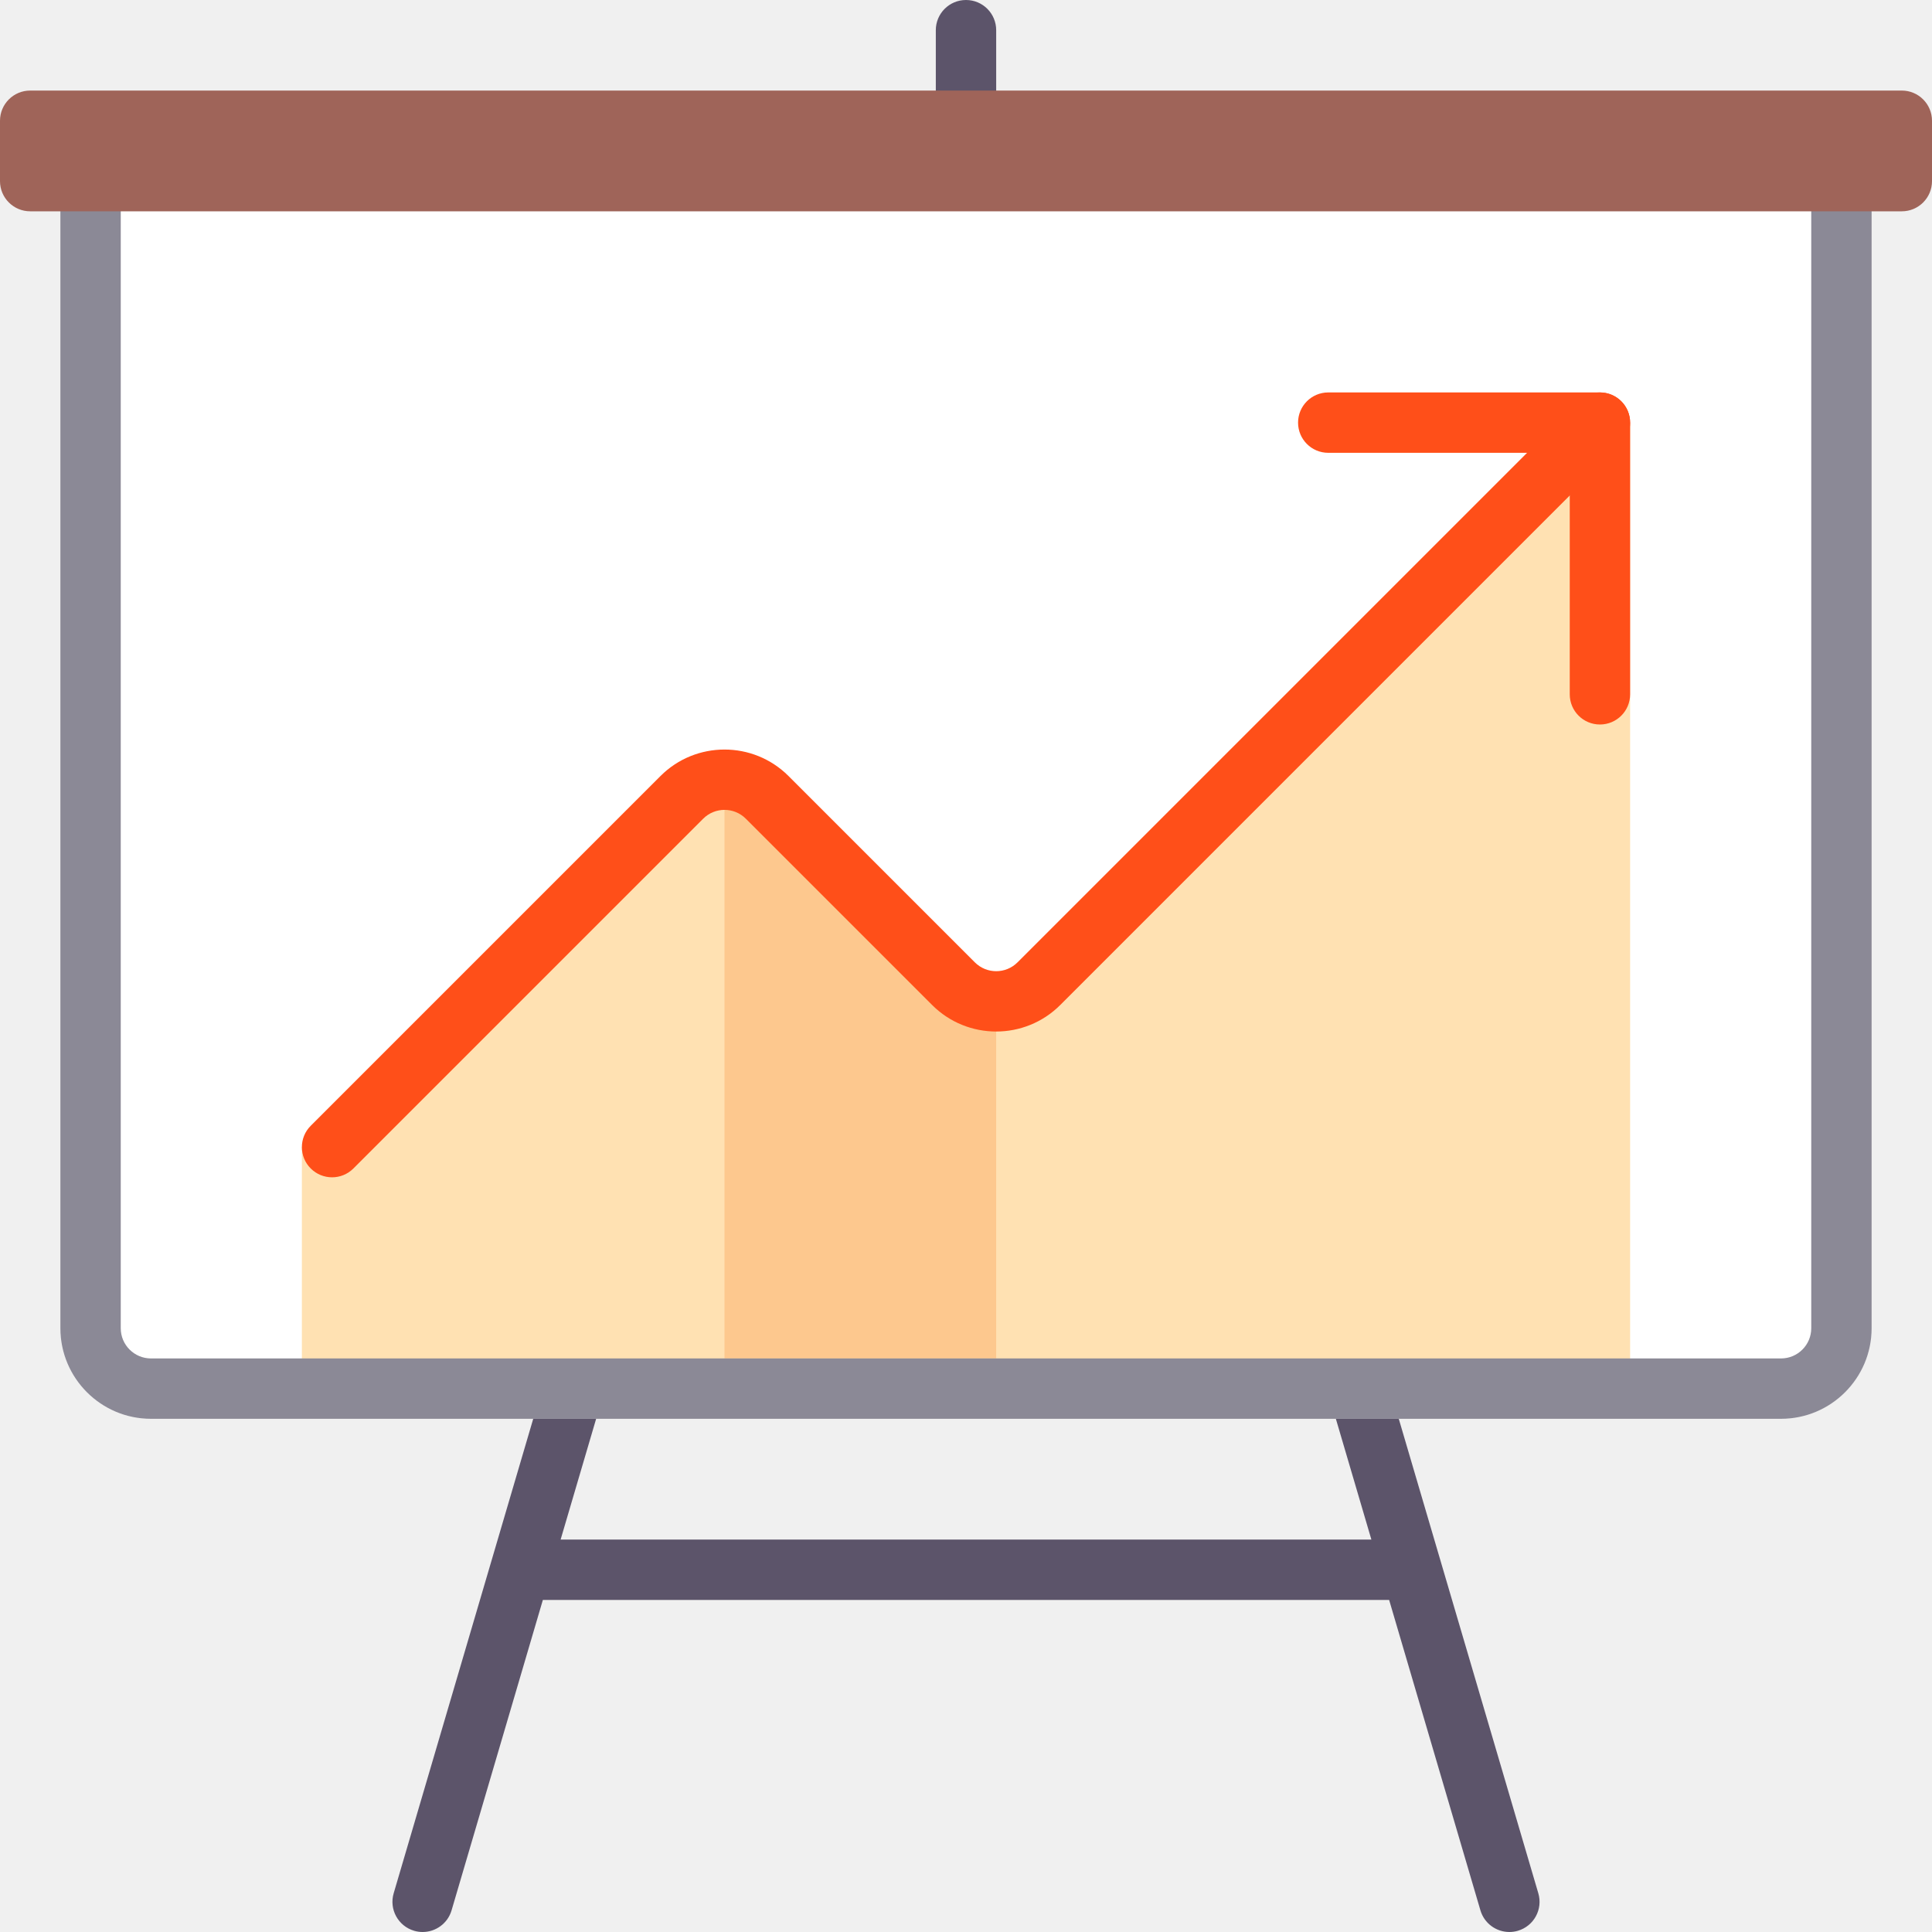
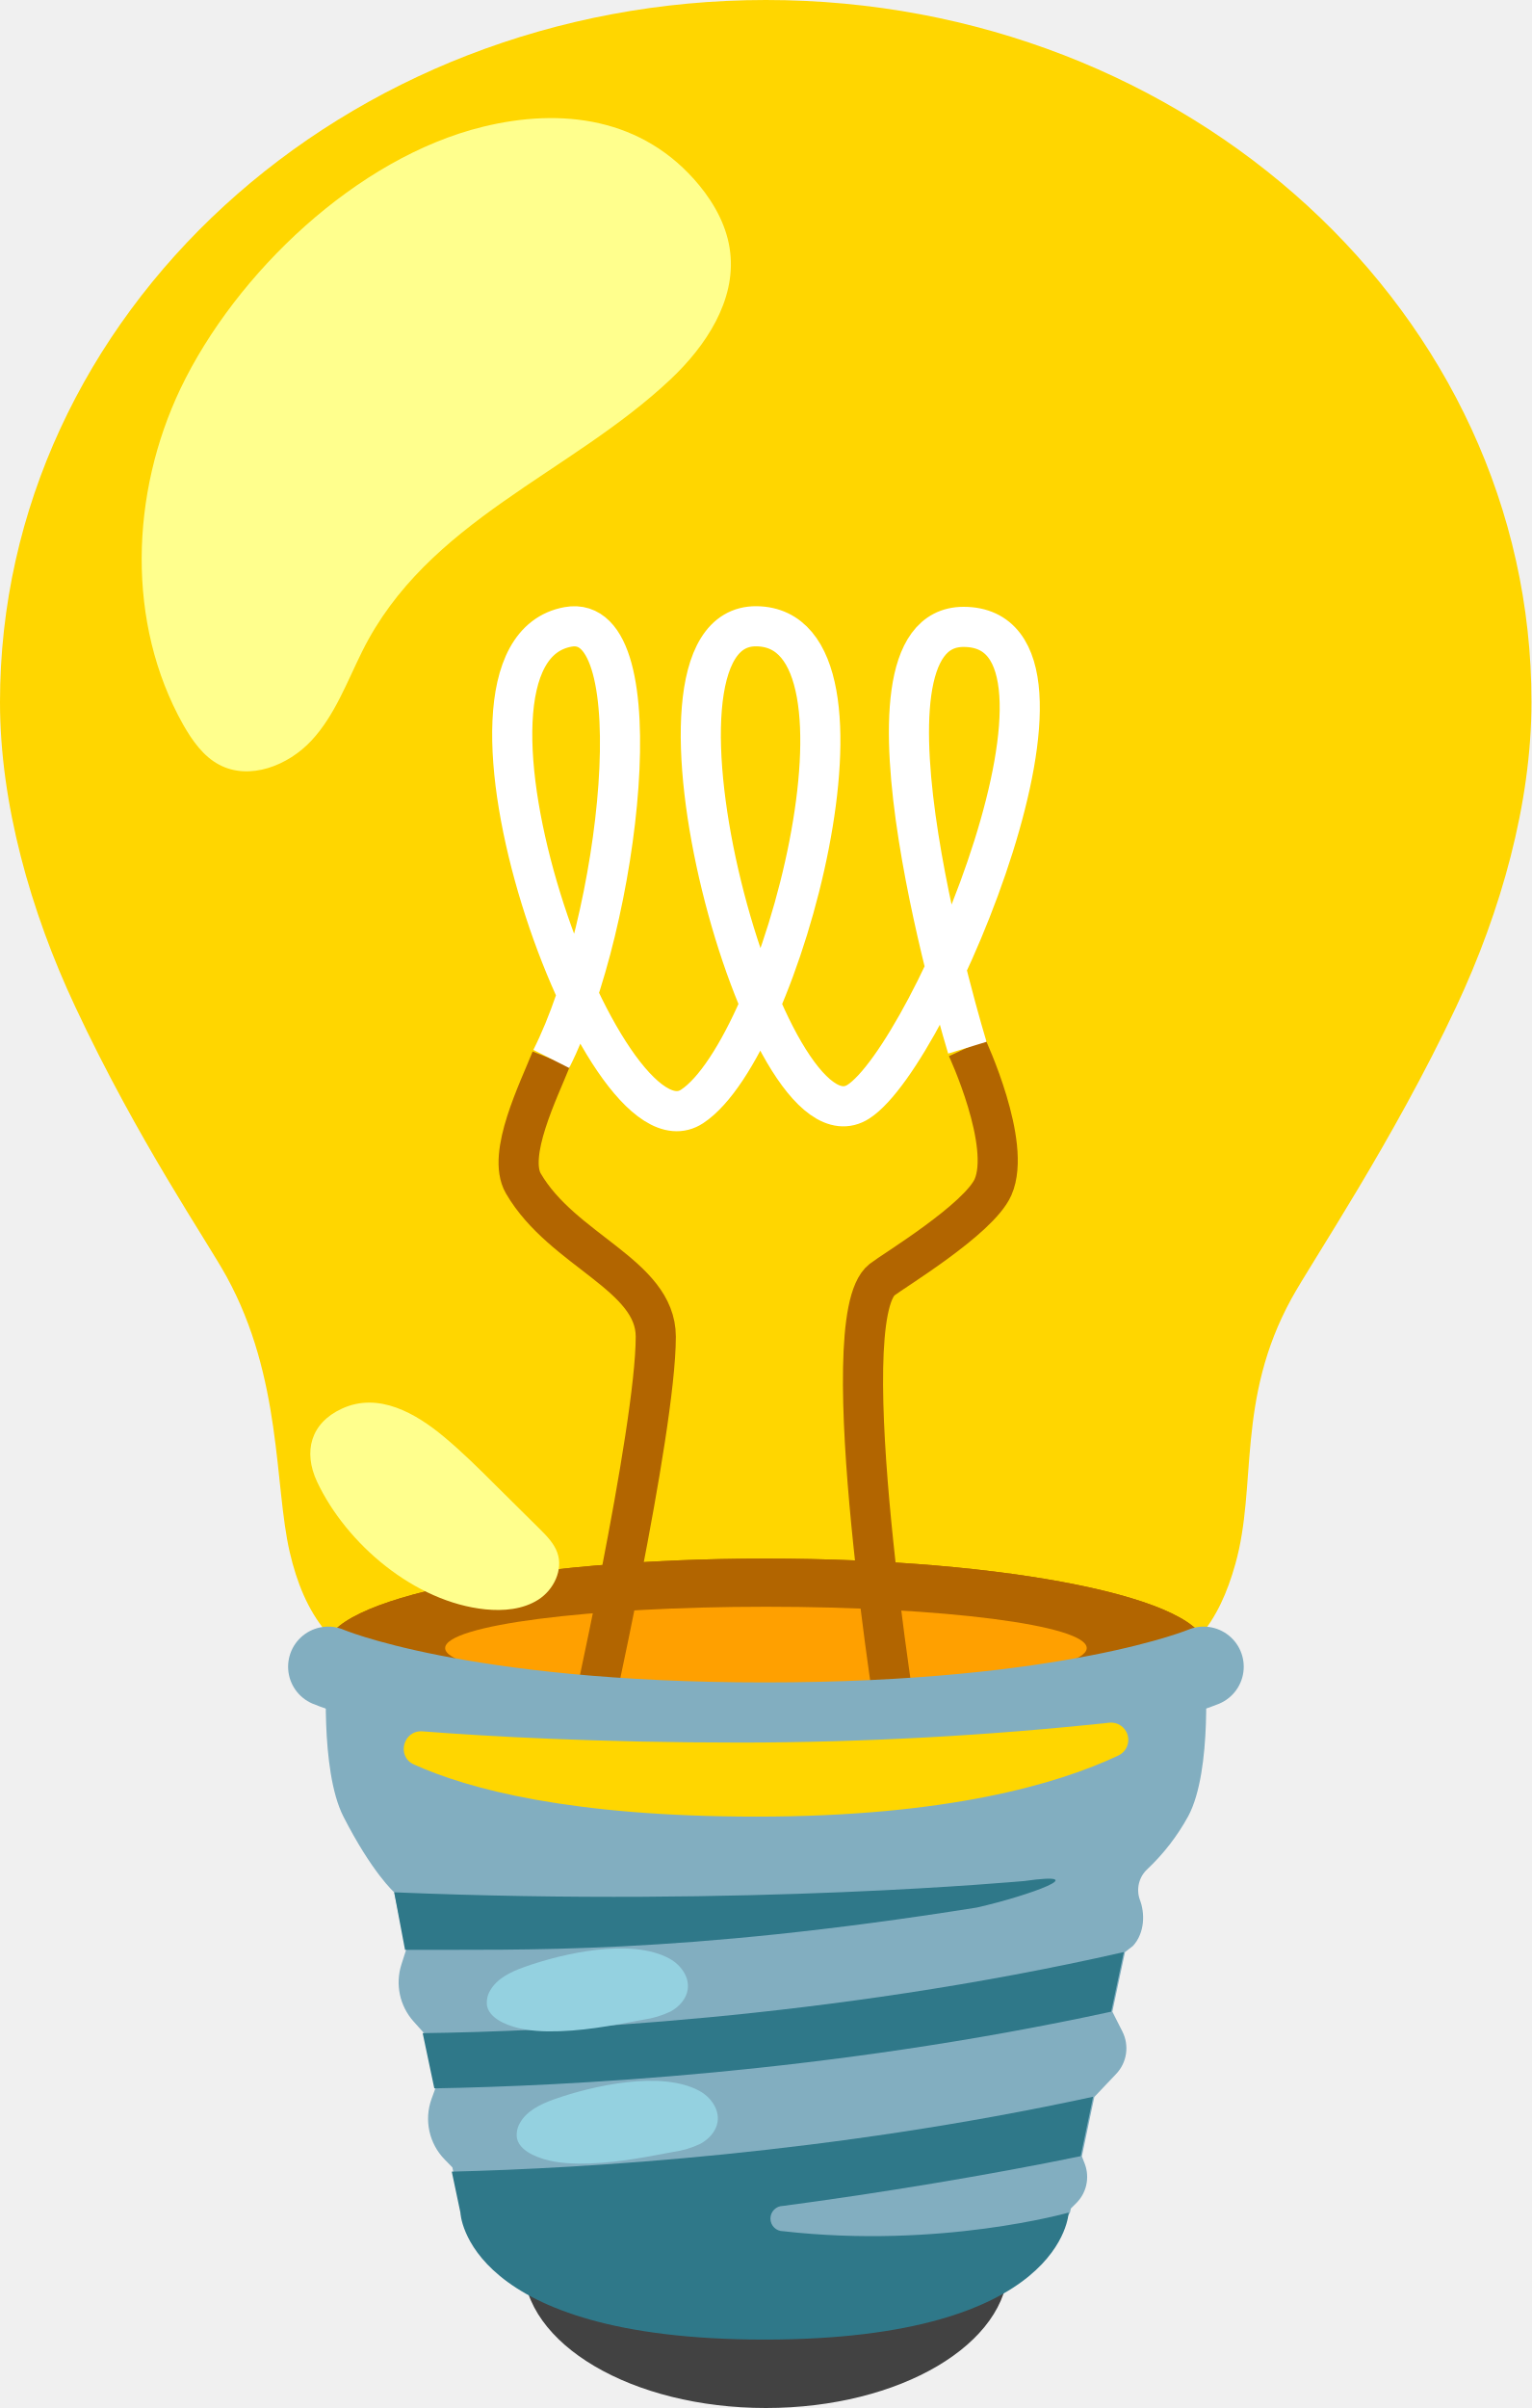
- <svg xmlns="http://www.w3.org/2000/svg" height="800px" width="800px" version="1.1" id="Capa_1" viewBox="0 0 512 512" xml:space="preserve">
-   <g>
-     <g>
-       <g>
-         <path style="fill:#5C546A;" d="M407.672,501.742l-40-136c-1.242-4.234-5.672-6.688-9.93-5.414     c-4.234,1.242-6.664,5.688-5.414,9.93L363.429,408H148.571l11.101-37.742c1.25-4.242-1.18-8.688-5.414-9.93     c-4.281-1.281-8.687,1.18-9.93,5.414l-40,136c-1.25,4.242,1.18,8.688,5.414,9.93C110.5,511.898,111.258,512,112,512     c3.461,0,6.648-2.258,7.672-5.742L143.865,424h224.269l24.193,82.258c1.023,3.484,4.211,5.742,7.672,5.742     c0.742,0,1.508-0.102,2.258-0.328C406.492,510.43,408.922,505.984,407.672,501.742z" />
-       </g>
-       <g>
-         <path style="fill:#5C546A;" d="M256,48c4.422,0,8-3.578,8-8V8c0-4.422-3.578-8-8-8s-8,3.578-8,8v32C248,44.422,251.578,48,256,48     z" />
-       </g>
-     </g>
-     <g>
-       <path style="fill:#FFFFFF;" d="M488,32H24c-4.422,0-8,3.578-8,8v312c0,13.234,10.766,24,24,24h432c13.234,0,24-10.766,24-24V40    C496,35.578,492.422,32,488,32z" />
-     </g>
-     <g>
-       <polygon style="fill:#FFE1B2;" points="80,368 432,368 432,112 264,264 192,208 80,304.003   " />
-     </g>
-     <g>
-       <polygon style="fill:#FDC88E;" points="264,360 264,272 192,208 192,360   " />
-     </g>
-     <g>
-       <g>
-         <path style="fill:#FF4F19;" d="M88,312c-2.047,0-4.094-0.781-5.656-2.344c-3.125-3.125-3.125-8.188,0-11.312l92.687-92.687     c9.359-9.359,24.578-9.359,33.937,0l49.375,49.375c3.125,3.125,8.188,3.125,11.312,0l148.687-148.687     c3.125-3.125,8.188-3.125,11.312,0c3.125,3.125,3.125,8.187,0,11.312L280.969,266.344c-9.359,9.359-24.578,9.359-33.938,0     l-49.375-49.375c-3.125-3.125-8.188-3.125-11.312,0l-92.687,92.687C92.094,311.219,90.047,312,88,312z" />
-       </g>
-     </g>
-     <g>
-       <g>
-         <path style="fill:#FF4F19;" d="M424,192c-4.422,0-8-3.578-8-8v-64h-64c-4.422,0-8-3.578-8-8c0-4.422,3.578-8,8-8h72     c4.422,0,8,3.578,8,8v72C432,188.422,428.422,192,424,192z" />
-       </g>
-     </g>
-     <g>
-       <path style="fill:#8B8996;" d="M480,48v304c0,4.411-3.589,8-8,8H40c-4.411,0-8-3.589-8-8V48H480 M488,32H24c-4.422,0-8,3.578-8,8    v312c0,13.234,10.766,24,24,24h432c13.234,0,24-10.766,24-24V40C496,35.578,492.422,32,488,32L488,32z" />
-     </g>
-     <g>
-       <path style="fill:#9F6459;" d="M8,56h496c4.418,0,8-3.582,8-8V32c0-4.418-3.582-8-8-8H8c-4.418,0-8,3.582-8,8v16    C0,52.418,3.582,56,8,56z" />
-     </g>
-   </g>
-   <g>
- </g>
-   <g>
- </g>
-   <g>
- </g>
-   <g>
- </g>
-   <g>
- </g>
-   <g>
- </g>
-   <g>
- </g>
-   <g>
- </g>
-   <g>
- </g>
-   <g>
- </g>
-   <g>
- </g>
-   <g>
- </g>
-   <g>
- </g>
-   <g>
- </g>
-   <g>
- </g>
+ <svg xmlns="http://www.w3.org/2000/svg" viewBox="0 0 477.13 750">
+   <defs>
+     <style>.a{fill:#424242;}.b{fill:#ffd600;}.c{fill:#b26500;}.d{fill:#ffa000;}.e,.f,.i{fill:none;stroke-miterlimit:62.5;}.e{stroke:#b26500;}.e,.f{stroke-width:12.5px;}.f{stroke:#fff;}.g{fill:#82aec0;}.h{fill:#2f7889;}.i{stroke:#82aec0;stroke-linecap:round;stroke-width:24.98px;}.j{fill:#ffff8d;}.k{fill:#94d1e0;}</style>
+   </defs>
+   <ellipse class="a" cx="238.62" cy="705.44" rx="75.56" ry="44.56" />
+   <path class="b" d="M238.63,0C106.87,0,0,97.94,0,218.69c0,31.5,9.5,65.19,23.44,94.87,19.56,41.75,40.87,72.63,47.12,84,17.38,31.63,14.88,64.94,19.69,85.81,9.06,39,36.19,53.13,148.31,53.13s136.25-13.44,146.32-49.38c6.87-24.43.18-51.12,17.5-82.68,6.25-11.38,31.68-49.07,51.31-90.88,13.94-29.69,23.44-63.37,23.44-94.87C477.25,97.94,370.38,0,238.63,0Z" />
+   <ellipse class="c" cx="238.63" cy="513.31" rx="137.13" ry="27.87" />
+   <ellipse class="c" cx="238.63" cy="513.31" rx="137.13" ry="27.87" />
+   <ellipse class="d" cx="238.63" cy="513.31" rx="99.94" ry="12.87" />
+   <path class="e" d="M171.75,329.81c-3.87,9.75-13.94,29.82-8.69,38.81,12.19,20.94,41.25,28.44,41.25,47.69,0,29.38-21.37,124.57-21.37,124.57" />
+   <path class="e" d="M301.31,326.31s14,30,8.07,43.44c-4.44,10-31.13,26.12-34.57,28.81-15.94,12.5,5.25,142.38,5.25,142.38" />
+   <path class="f" d="M171.75,329.81c21.5-42.5,32.56-139.5,5.25-134.56-46.06,8.31,10.69,167.69,38.62,149.37s62.57-149.06,20.07-149.56,2.87,166.63,31.75,148.07c22.81-14.69,78.5-147.88,32.75-147.88-38.94,0,1.19,131.06,1.19,131.06" />
+   <path class="g" d="M375.44,519.12s-36,17.38-136.81,17.38-136.82-17.38-136.82-17.38-2.25,32.13,5.19,46.69c8.94,17.5,15.81,23.56,15.81,23.56l3.75,17.82-1.5,4.68a18.26,18.26,0,0,0,3.75,17.69l3.25,3.63,3.63,17.12-1.25,3.44a18.16,18.16,0,0,0,4.12,18.87l2.38,2.44,2.94,14s14.87,31.75,94.75,31.75,94.75-31.75,94.75-31.75l.25-1.19,1.62-1.62A11.49,11.49,0,0,0,338,674.06l-.94-2.44,3.88-18.5,6.81-7.18a11.58,11.58,0,0,0,1.94-13.19l-3.13-6.19L350.5,608l2.5-1.94c3.69-4.06,3.75-10.19,2.12-14.37a8.88,8.88,0,0,1,2.32-9.5,66.77,66.77,0,0,0,12.75-16.5C377.88,551.37,375.44,519.12,375.44,519.12Z" />
+   <path class="h" d="M122.81,589.38l3.38,17.93c36.37-.18,84.94,1.63,178.12-13.18,16.82-3.82,37-11.38,14.69-8.25C319,585.81,233.44,594,122.81,589.38Z" />
+   <path class="h" d="M135.31,650.44c40.25-.69,122.5-4.69,210.88-23.88L350.13,608c-92.44,21-179.38,24.75-218.44,25.25l3.62,17.19Z" />
+   <path class="h" d="M340.56,653.06c-81.81,17.75-158.37,22.31-199.81,23.32l2.69,12.75s1.31,39.56,94.75,39.56,94.75-39.56,94.75-39.56S293.06,700.5,244,694.94a3.94,3.94,0,1,1-.06-7.88c29.31-3.87,64.31-9.62,92.75-15.5l3.87-18.5Z" />
+   <path class="i" d="M102.25,519.12s40.37,17.38,136,17.38S375,519.12,375,519.12" />
+   <path class="j" d="M150.38,39.5c24.43-6,50-3,67.5,18.25,4.93,6,8.75,13.13,9.62,20.87,1.75,14.94-7.5,29.07-18.5,39.44-31.37,29.63-75.94,44-96.19,84.88-4.75,9.56-8.5,19.87-15.75,27.69s-19.31,12.56-28.75,7.56c-5-2.63-8.43-7.56-11.25-12.5C39.31,194.06,40.63,153.75,56.25,121c17.19-35.87,54.88-71.87,94.13-81.5Z" />
+   <path class="b" d="M128.94,549.56c-5.5-2.5-3.31-10.75,2.69-10.31,20.12,1.56,54.37,3.5,99.68,3.5a1098.6,1098.6,0,0,0,114.25-6.19,5.38,5.38,0,0,1,2.81,10.25c-18.87,8.88-53.43,19-112.68,19-57.82,0-89.69-8.56-106.75-16.25Z" />
+   <path class="k" d="M163.25,612.69c-4.19,1.5-8.5,3.56-10.63,7.44a7.22,7.22,0,0,0-.87,4.68c.5,2.38,2.69,4.07,4.87,5.13,4.38,2.12,9.32,2.69,14.13,2.75,9.94.12,19.81-1.75,29.62-3.63a28.79,28.79,0,0,0,8.57-2.56c2.62-1.44,4.87-3.88,5.31-6.81.62-3.94-2.19-7.75-5.63-9.63-11.87-6.56-33.37-1.68-45.37,2.63Z" />
+   <path class="k" d="M172.56,653.88c-4.18,1.5-8.5,3.56-10.62,7.43a7.26,7.26,0,0,0-.88,4.69c.5,2.38,2.69,4.06,4.88,5.13,4.37,2.12,9.31,2.68,14.12,2.75,9.94.12,19.81-1.75,29.63-3.63a28.81,28.81,0,0,0,8.56-2.56c2.62-1.44,4.87-3.88,5.31-6.81.63-3.94-2.19-7.75-5.62-9.63-11.88-6.5-33.44-1.62-45.38,2.63Z" />
+   <path class="j" d="M151.19,501.25c5.68.56,11.68.06,16.5-3s7.87-9.31,5.93-14.69c-1-2.81-3.18-5.06-5.31-7.19-4.68-4.62-9.37-9.25-14-13.87-5.19-5.19-10.37-10.31-16-15-8.69-7.25-20.37-14.06-31.81-8.75-9.75,4.5-12.06,13.37-7.75,22.69,9.19,19.56,30.56,37.56,52.44,39.81Z" />
</svg>
